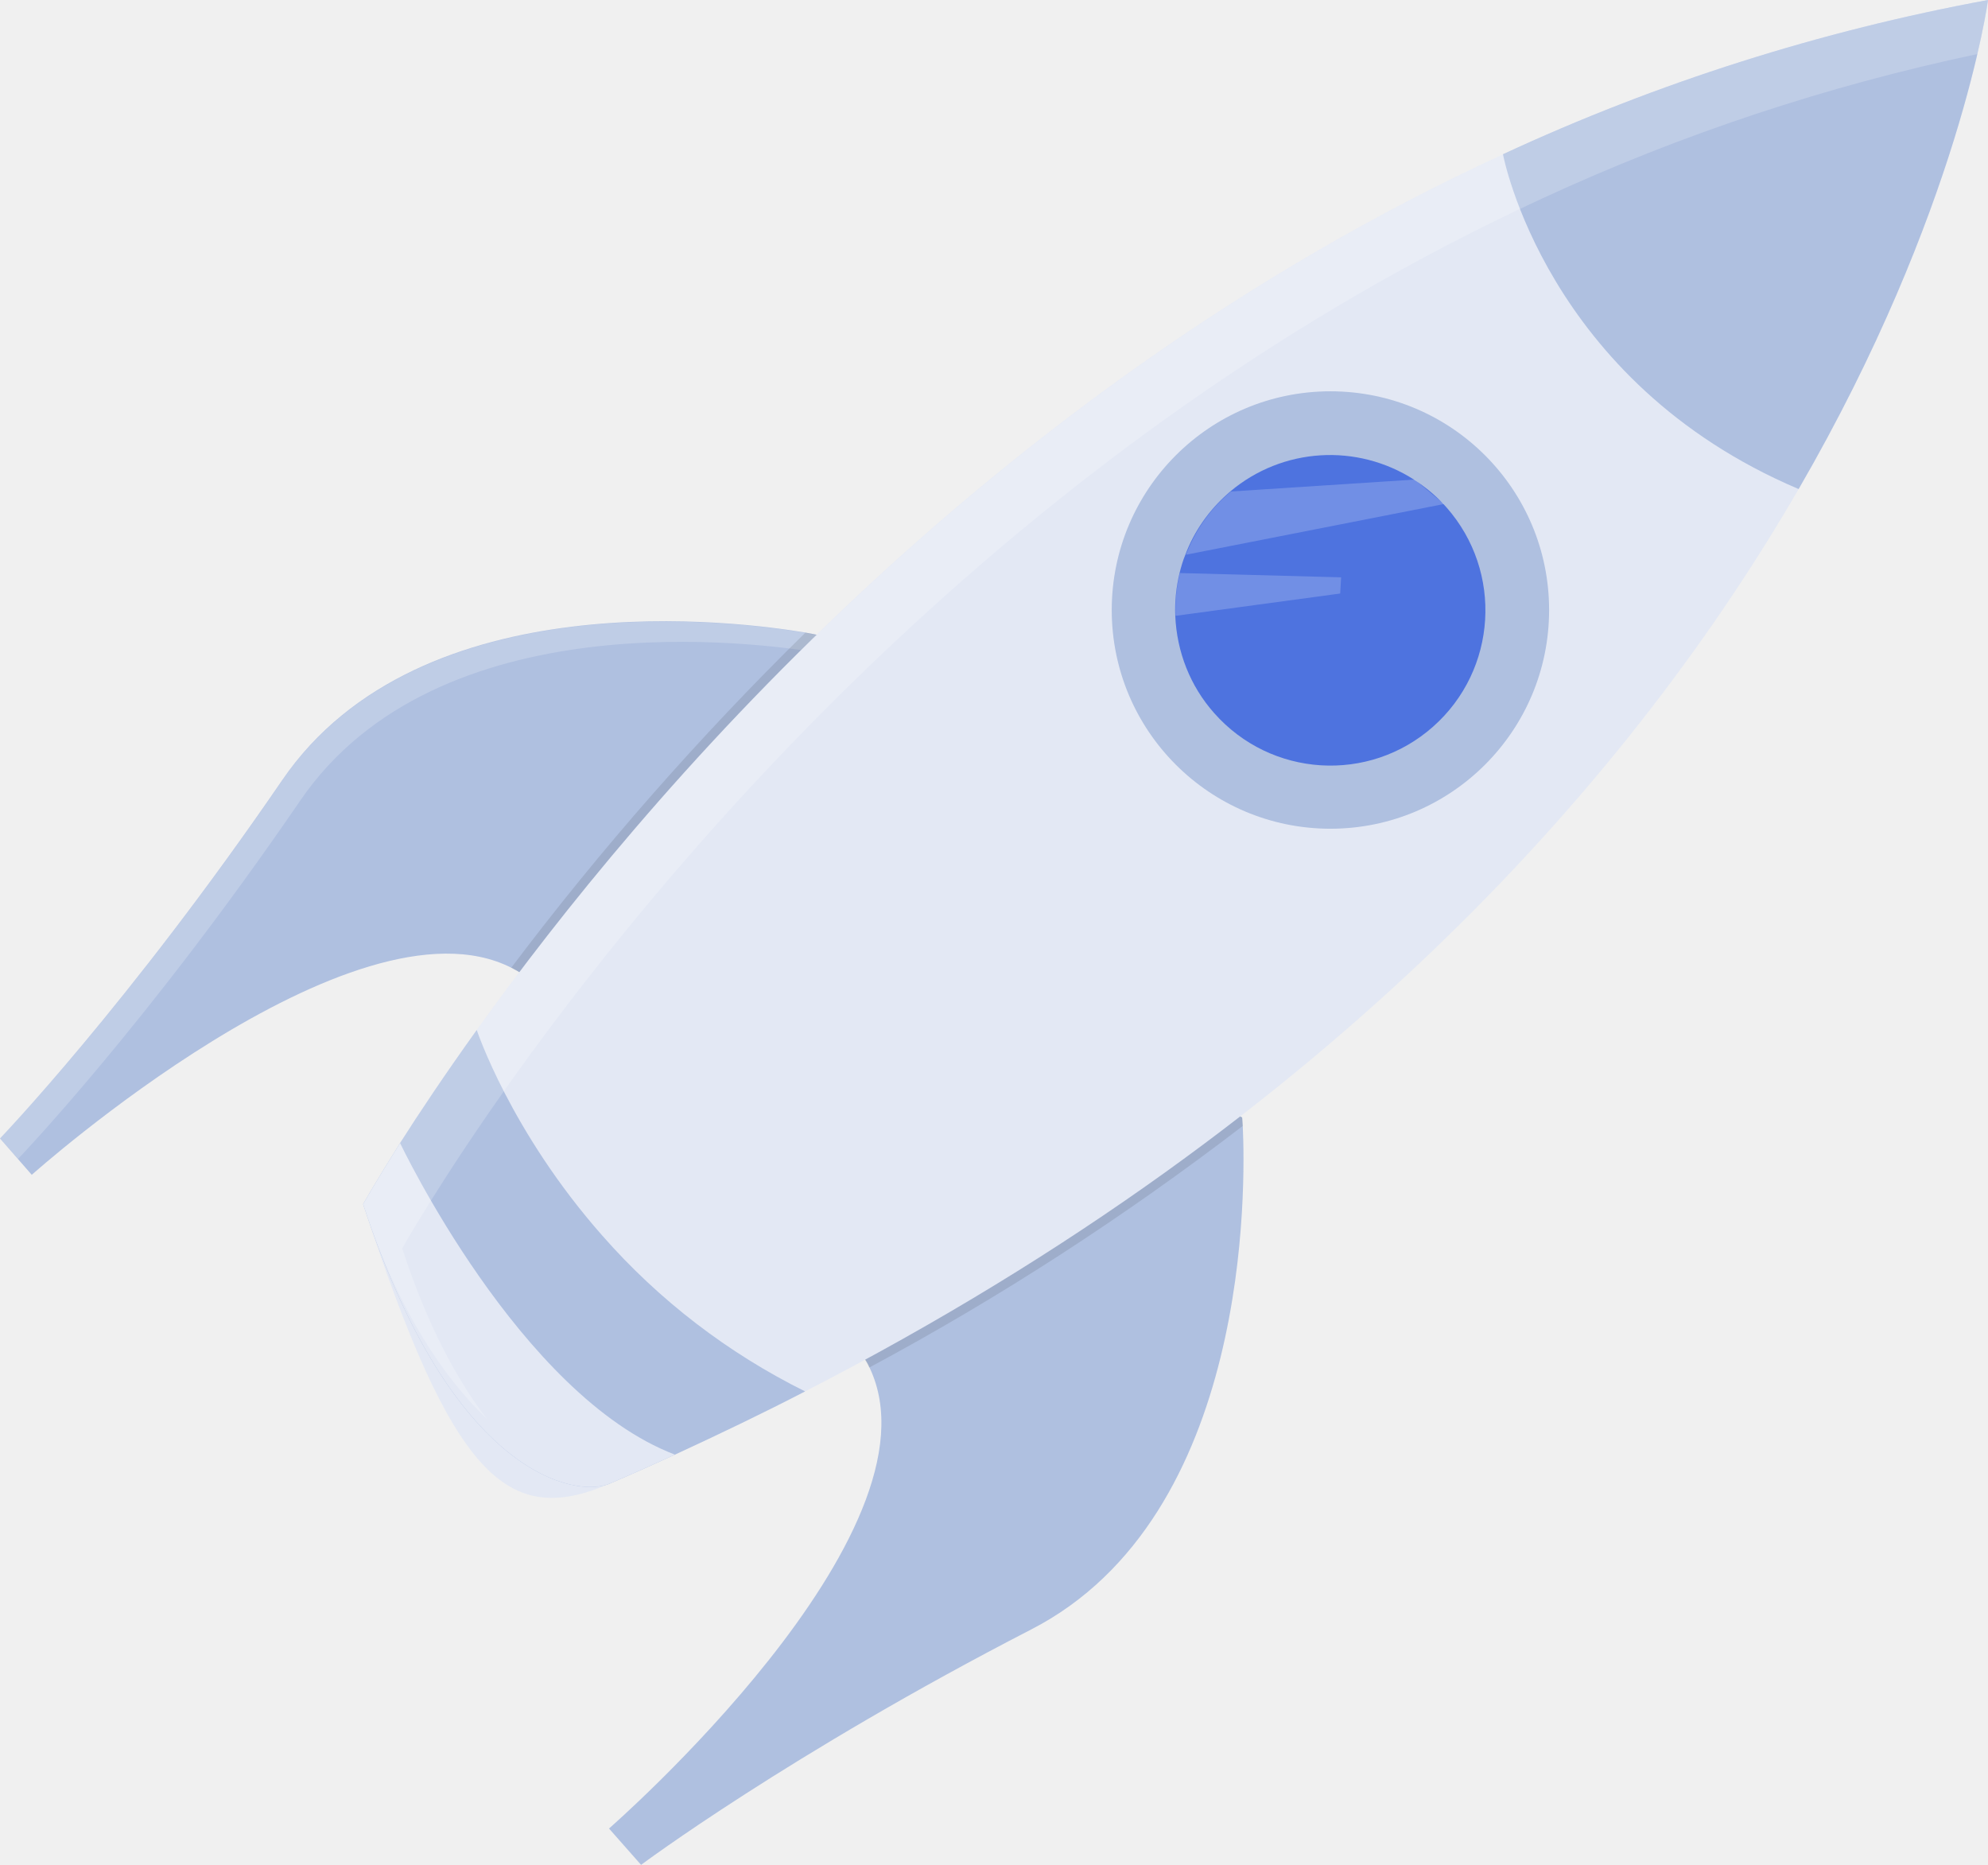
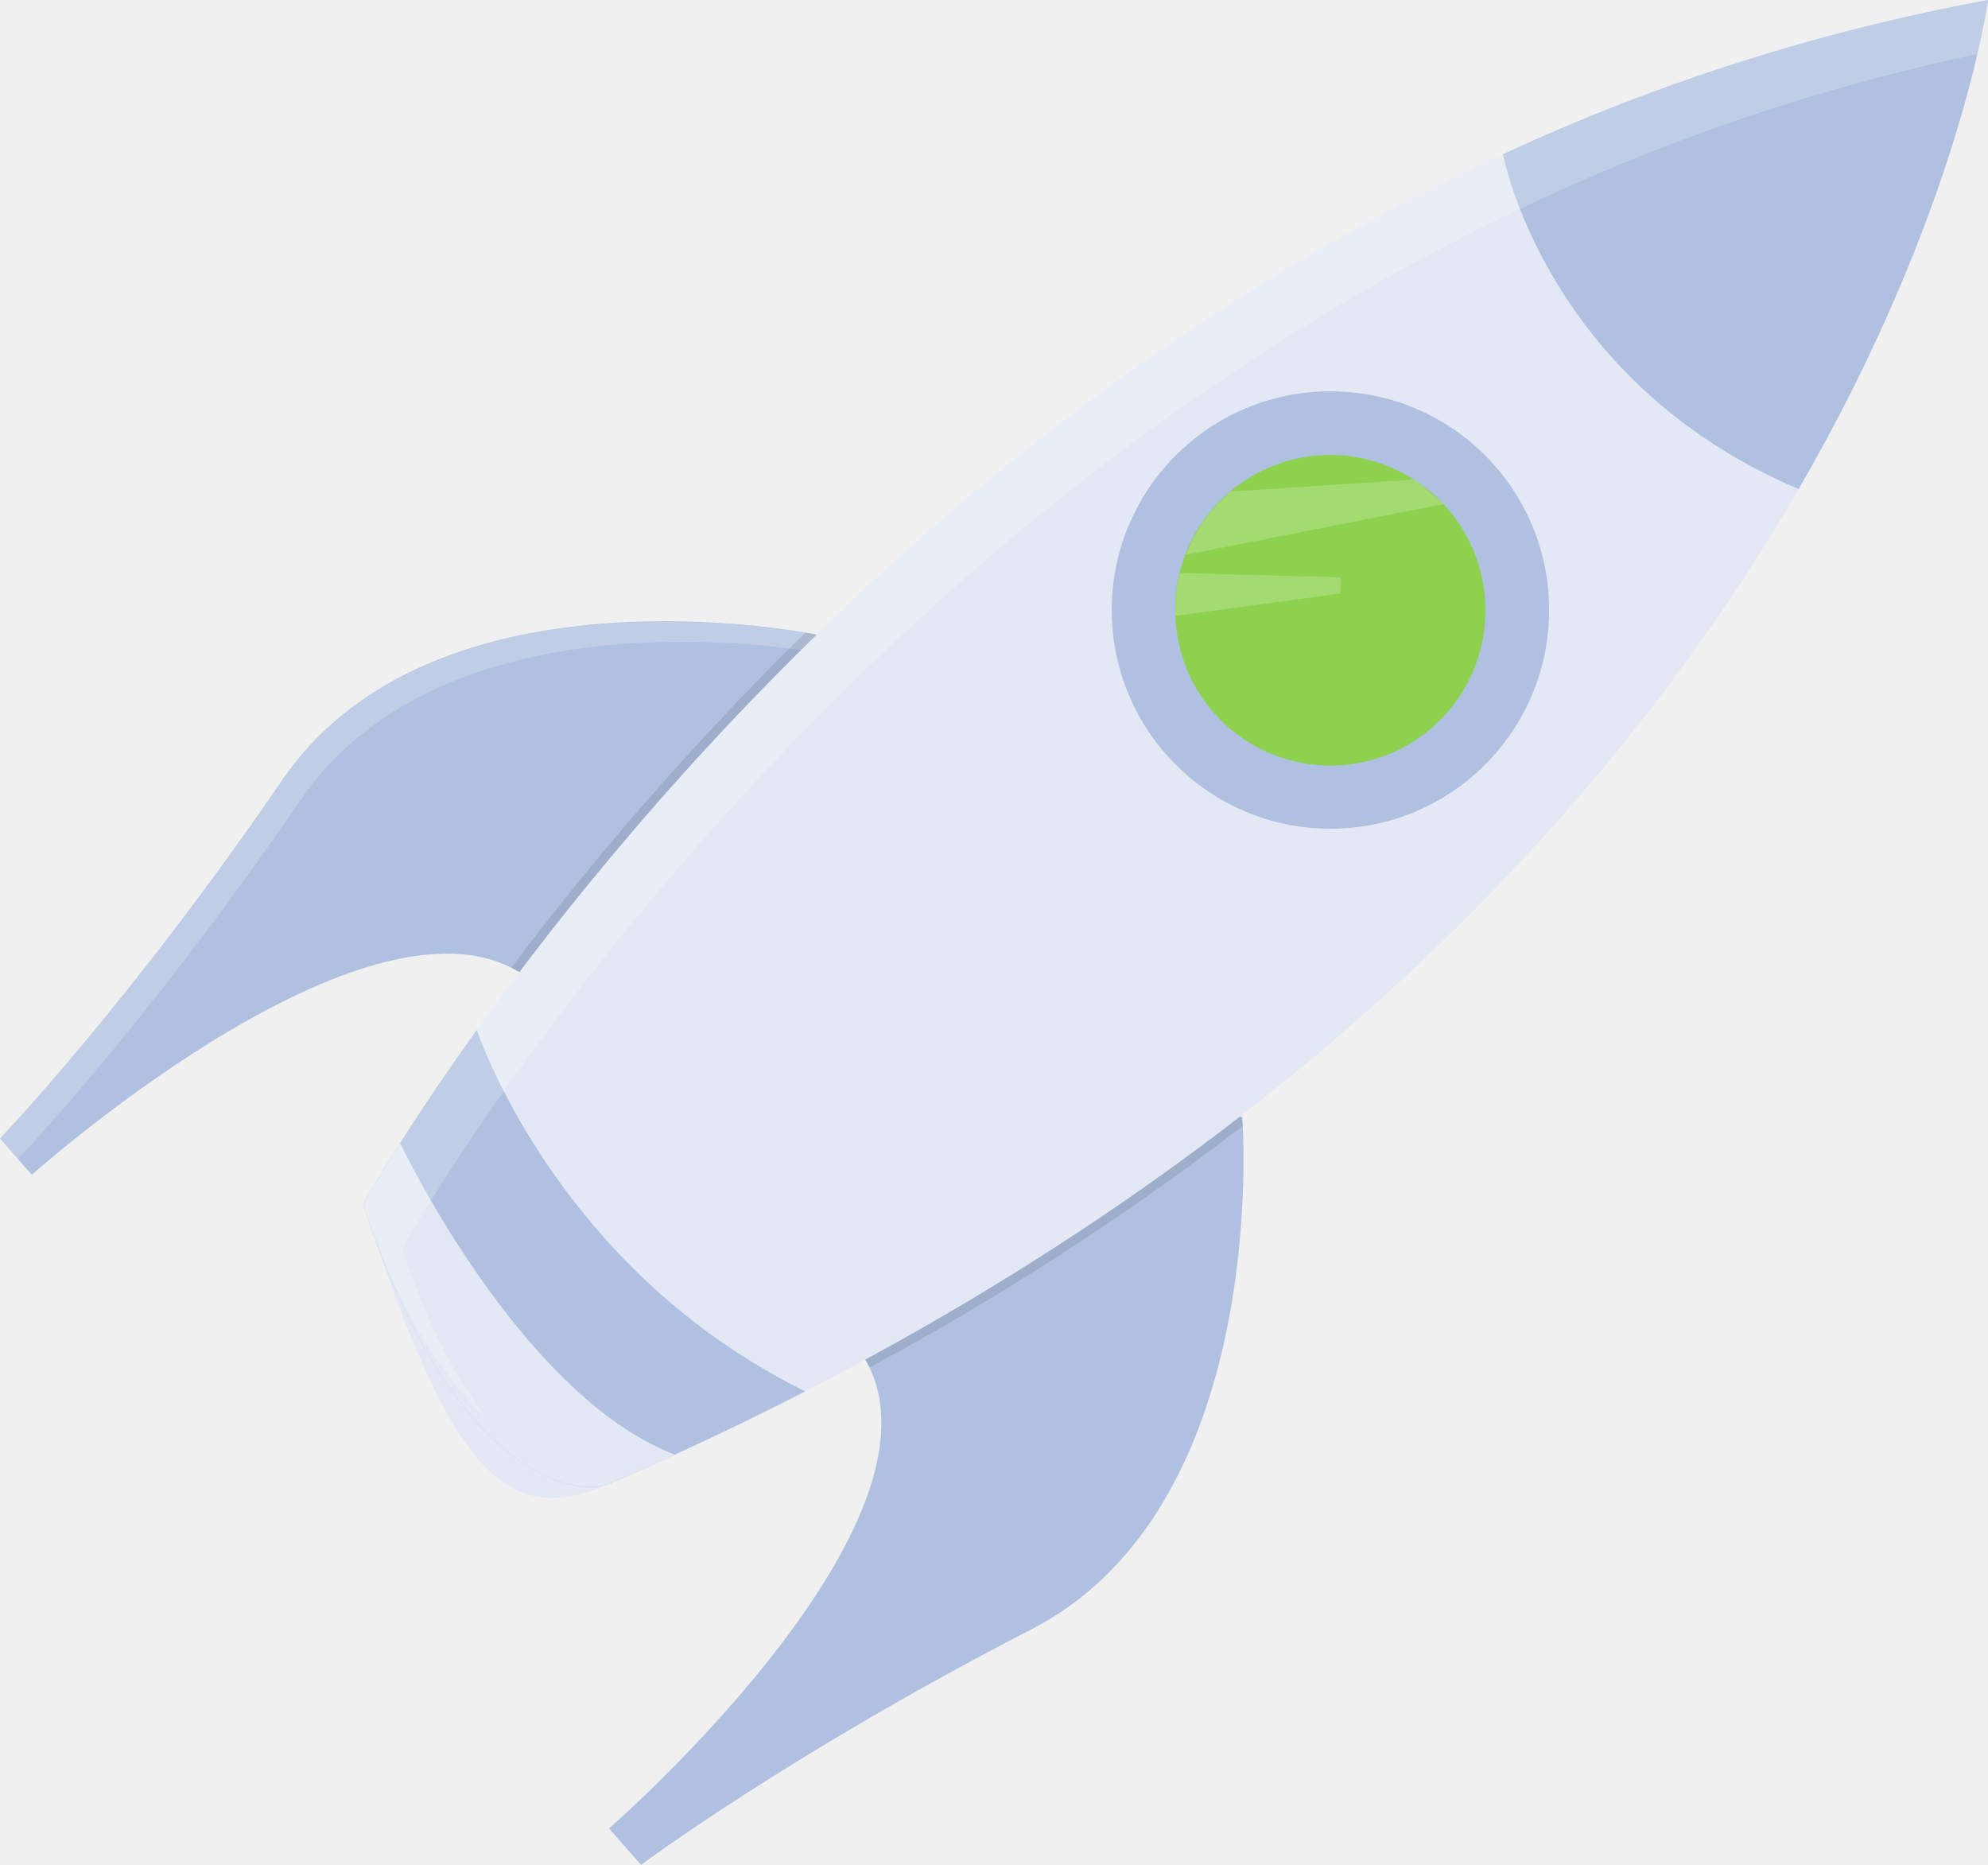
<svg xmlns="http://www.w3.org/2000/svg" version="1.1" id="b759170a-51c3-4e2f-999d-77dec9fd6d11" x="0px" y="0px" viewBox="0 0 650.9 610.5" style="enable-background:new 0 0 650.9 610.5;" xml:space="preserve">
  <style type="text/css">
	.st0{fill:#AFC0E0;}
	.st1{opacity:0.2;fill:#FFFFFF;enable-background:new    ;}
	.st2{opacity:0.1;enable-background:new    ;}
	.st3{fill:#E3E8F4;}
- 	.st4{fill:#4E73DF;}
+ 	.st4{fill:#8DD14F;}
</style>
  <path class="st0" d="M174,321c-2-1.6-4.2-3-6.6-4.2c-51.8-26.2-157,67.8-157,67.8L0,372.7c0,0,42.1-43.8,92.4-117.3  c45.2-66.1,150.7-51.8,171.4-48.3c2.3,0.4,3.6,0.7,3.6,0.7C298.7,288.3,174,321,174,321z" />
  <path class="st1" d="M269.4,213.9c-0.6-2-1.3-4-2-6c0,0-1.2-0.2-3.6-0.7c-20.7-3.5-126.2-17.8-171.4,48.3C42.1,329,0,372.7,0,372.7  l5.9,6.7c0,0,42.1-43.8,92.4-117.3C143.3,196.3,248,210.2,269.4,213.9z" />
  <path class="st0" d="M337.7,533.4c-79.2,40.8-127.8,77.1-127.8,77.1l-10.5-11.9c0,0,111.1-96.8,85.3-150.9c-0.5-1.2-1.2-2.3-1.9-3.4  c0,0,47.9-119.6,123.9-78.5c0,0,0.1,1,0.2,2.9C407.8,387.8,409.7,496.3,337.7,533.4z" />
  <path class="st2" d="M174,321c-2-1.6-4.2-3-6.6-4.2c29.3-38.9,61.5-75.5,96.3-109.7c2.3,0.4,3.6,0.7,3.6,0.7  C298.7,288.3,174,321,174,321z" />
  <path class="st2" d="M406.9,368.6c-38.6,29.6-79.4,56.1-122.3,79.1c-0.5-1.2-1.2-2.3-1.9-3.4c0,0,47.9-119.6,123.9-78.5  C406.7,365.7,406.8,366.7,406.9,368.6z" />
  <path class="st3" d="M263.6,455.5c-20.3,10.4-41.6,20.5-64,30.2c-33.6,14.6-51.5-2.2-80.7-91.5c0,0,12.5-22.5,37.2-57  c54.3-75.8,167.5-209.1,336.1-286.7C542.7,27.1,596.1,10.1,650.9,0c0,0-9.1,68.8-62,160.1S439.1,365.3,263.6,455.5z" />
  <circle class="st0" cx="435.6" cy="199.7" r="71.6" />
  <path class="st4" d="M469.2,237.9c-21,18.6-53.1,16.6-71.7-4.5c-7.8-8.8-12.2-20-12.7-31.8c-0.2-4.7,0.3-9.4,1.4-14  c0.5-2,1.1-4.1,1.9-6c2.9-7.7,7.7-14.5,13.8-19.9c0.3-0.3,0.6-0.5,0.9-0.8c17.1-14.4,41.5-15.9,60.3-3.8c3.5,2.3,6.7,4.9,9.5,7.9  l1,1.1C492.2,187.2,490.2,219.3,469.2,237.9C469.2,237.8,469.2,237.9,469.2,237.9z" />
  <path class="st0" d="M588.9,160.1c-83-35.2-96.8-109.6-96.8-109.6C542.7,27,596.1,10.1,650.9,0C650.9,0,641.8,68.8,588.9,160.1z" />
  <path class="st0" d="M263.6,455.5c-13.7,7.1-27.9,13.9-42.6,20.7c-7,3.2-14.1,6.4-21.4,9.5c-10.9,4.7-51.5-2.2-80.7-91.5  c0,0,4.1-7.3,12.1-20c6.1-9.6,14.5-22.2,25.1-37c0,0,11,33.2,41.1,67.3C215.8,425.7,238.4,443,263.6,455.5z" />
  <path class="st3" d="M221,476.2c-7,3.2-14.1,6.4-21.4,9.5c-10.9,4.7-51.5-2.2-80.7-91.5c0,0,4.1-7.3,12.1-20  C131,374.2,170.2,456.9,221,476.2z" />
  <path class="st1" d="M463.2,157l-0.1,0l-60.1,3.9c-0.3,0.3-0.6,0.5-0.9,0.8c-6.2,5.4-10.9,12.3-13.8,19.9l84.5-16.6L463.2,157z" />
  <path class="st1" d="M438.8,194.3l-53.9,7.3c-0.2-4.7,0.3-9.4,1.4-14l52.8,1.4L438.8,194.3z" />
  <path class="st1" d="M131.7,408.7c0,0,12.5-22.5,37.2-57C223.2,276,336.4,142.7,504.9,65c45.6-21.1,93.3-36.9,142.5-47.3  C650.1,6.4,650.9,0,650.9,0c-54.8,10.1-108.2,27-158.7,50.5c-168.6,77.7-281.8,211-336.1,286.7c-24.7,34.4-37.2,57-37.2,57  c11.5,35.3,26.6,57,40.5,70.3C149.4,451.4,139.7,433.3,131.7,408.7z" />
</svg>
